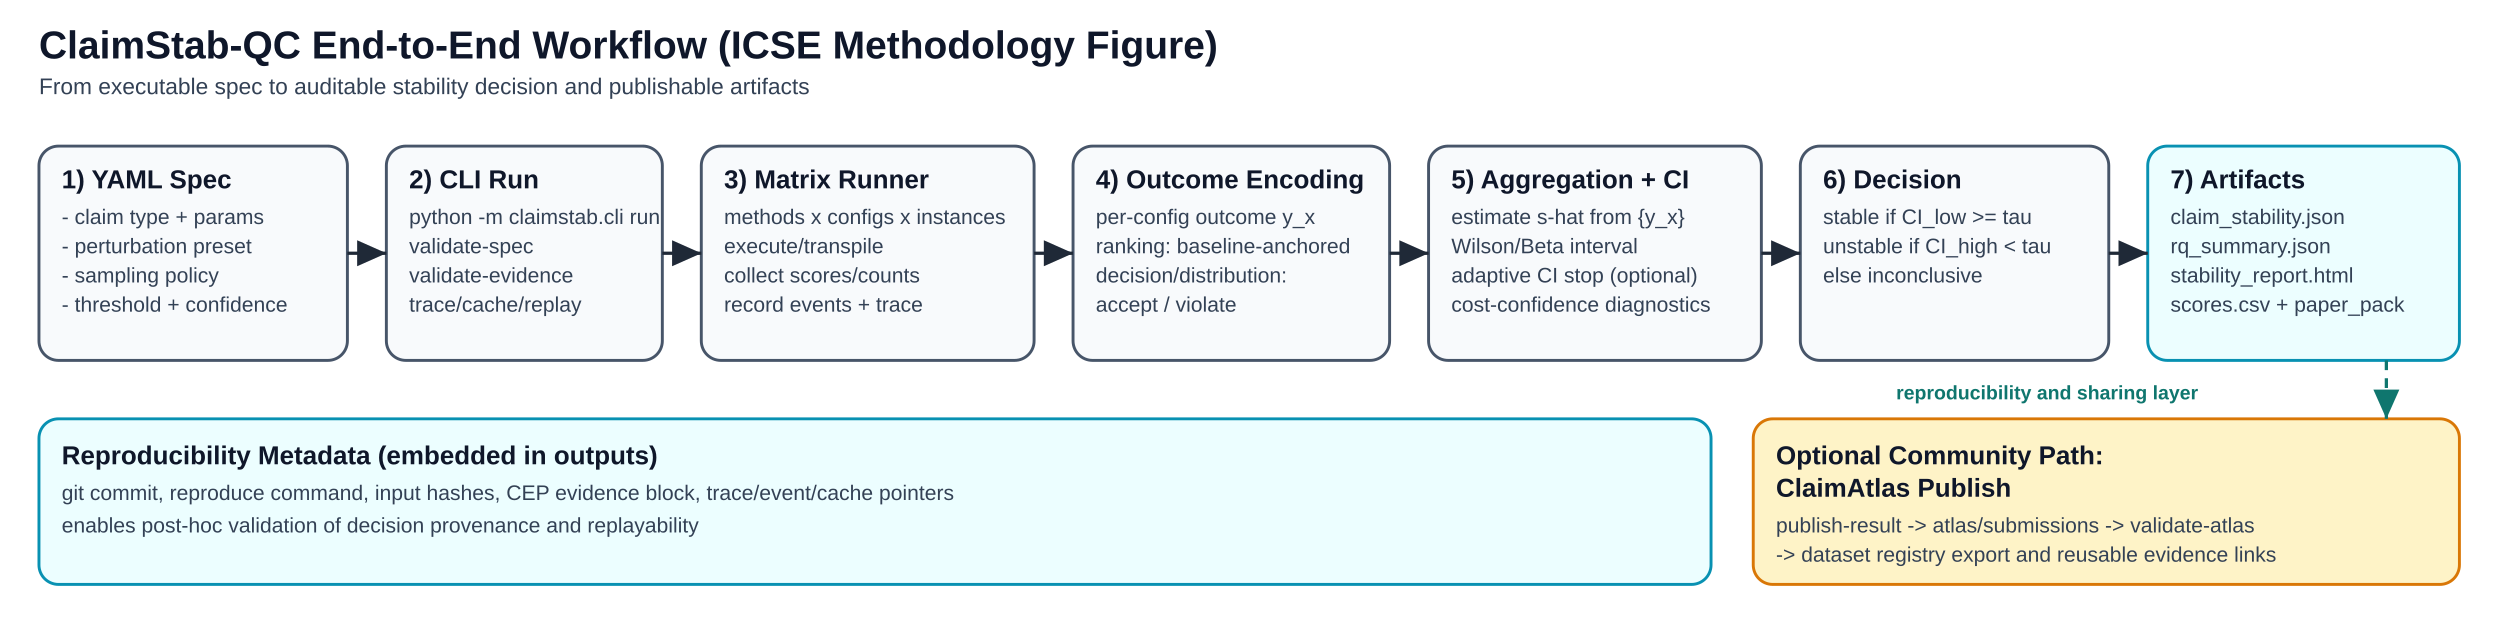
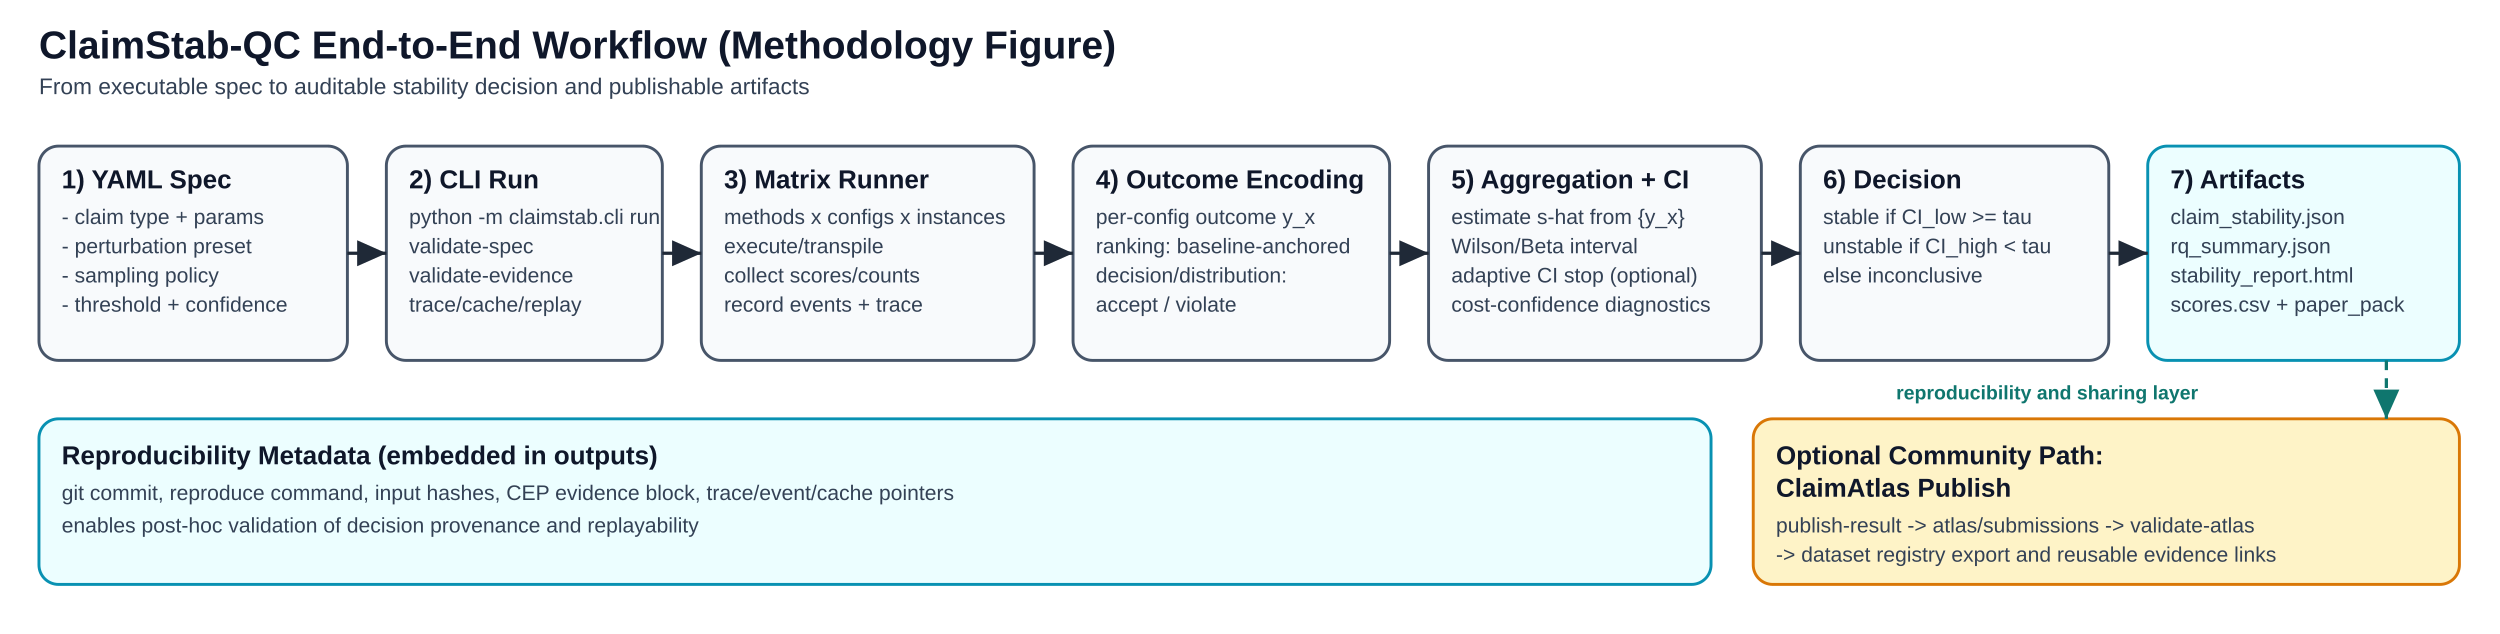
<svg xmlns="http://www.w3.org/2000/svg" width="1540" height="390" viewBox="0 0 1540 390">
  <defs>
    <style>
      .title { font-family: Arial, sans-serif; font-size: 24px; font-weight: 700; fill: #0f172a; }
      .subtitle { font-family: Arial, sans-serif; font-size: 14px; fill: #334155; }
      .box { fill: #f8fafc; stroke: #475569; stroke-width: 1.8; rx: 12; ry: 12; }
      .head { font-family: Arial, sans-serif; font-size: 16px; font-weight: 700; fill: #0f172a; }
      .line { font-family: Arial, sans-serif; font-size: 13px; fill: #334155; }
      .artifact { fill: #ecfeff; stroke: #0891b2; stroke-width: 1.8; rx: 12; ry: 12; }
      .atlas { fill: #fef3c7; stroke: #d97706; stroke-width: 1.8; rx: 12; ry: 12; }
      .arrow { stroke: #1f2937; stroke-width: 2; marker-end: url(#arrow); }
      .darrow { stroke: #0f766e; stroke-width: 2; marker-end: url(#arrow2); stroke-dasharray: 6 5; }
      .hint { font-family: Arial, sans-serif; font-size: 12px; fill: #0f766e; font-weight: 700; }
    </style>
    <marker id="arrow" markerWidth="12" markerHeight="12" refX="9" refY="4" orient="auto">
      <path d="M0,0 L9,4 L0,8 z" fill="#1f2937" />
    </marker>
    <marker id="arrow2" markerWidth="12" markerHeight="12" refX="9" refY="4" orient="auto">
      <path d="M0,0 L9,4 L0,8 z" fill="#0f766e" />
    </marker>
  </defs>
-   <text x="24" y="36" class="title">ClaimStab-QC End-to-End Workflow (ICSE Methodology Figure)</text>
+   <text x="24" y="36" class="title">ClaimStab-QC End-to-End Workflow (Methodology Figure)</text>
  <text x="24" y="58" class="subtitle">From executable spec to auditable stability decision and publishable artifacts</text>
  <rect x="24" y="90" width="190" height="132" class="box" />
  <text x="38" y="116" class="head">1) YAML Spec</text>
  <text x="38" y="138" class="line">- claim type + params</text>
  <text x="38" y="156" class="line">- perturbation preset</text>
  <text x="38" y="174" class="line">- sampling policy</text>
  <text x="38" y="192" class="line">- threshold + confidence</text>
  <rect x="238" y="90" width="170" height="132" class="box" />
  <text x="252" y="116" class="head">2) CLI Run</text>
  <text x="252" y="138" class="line">python -m claimstab.cli run</text>
  <text x="252" y="156" class="line">validate-spec</text>
  <text x="252" y="174" class="line">validate-evidence</text>
  <text x="252" y="192" class="line">trace/cache/replay</text>
  <rect x="432" y="90" width="205" height="132" class="box" />
  <text x="446" y="116" class="head">3) Matrix Runner</text>
  <text x="446" y="138" class="line">methods x configs x instances</text>
  <text x="446" y="156" class="line">execute/transpile</text>
  <text x="446" y="174" class="line">collect scores/counts</text>
  <text x="446" y="192" class="line">record events + trace</text>
  <rect x="661" y="90" width="195" height="132" class="box" />
  <text x="675" y="116" class="head">4) Outcome Encoding</text>
  <text x="675" y="138" class="line">per-config outcome y_x</text>
  <text x="675" y="156" class="line">ranking: baseline-anchored</text>
  <text x="675" y="174" class="line">decision/distribution:</text>
  <text x="675" y="192" class="line">accept / violate</text>
  <rect x="880" y="90" width="205" height="132" class="box" />
  <text x="894" y="116" class="head">5) Aggregation + CI</text>
  <text x="894" y="138" class="line">estimate s-hat from {y_x}</text>
  <text x="894" y="156" class="line">Wilson/Beta interval</text>
  <text x="894" y="174" class="line">adaptive CI stop (optional)</text>
  <text x="894" y="192" class="line">cost-confidence diagnostics</text>
  <rect x="1109" y="90" width="190" height="132" class="box" />
  <text x="1123" y="116" class="head">6) Decision</text>
  <text x="1123" y="138" class="line">stable if CI_low &gt;= tau</text>
  <text x="1123" y="156" class="line">unstable if CI_high &lt; tau</text>
  <text x="1123" y="174" class="line">else inconclusive</text>
  <rect x="1323" y="90" width="192" height="132" class="artifact" />
  <text x="1337" y="116" class="head">7) Artifacts</text>
  <text x="1337" y="138" class="line">claim_stability.json</text>
  <text x="1337" y="156" class="line">rq_summary.json</text>
  <text x="1337" y="174" class="line">stability_report.html</text>
  <text x="1337" y="192" class="line">scores.csv + paper_pack</text>
  <line x1="214" y1="156" x2="238" y2="156" class="arrow" />
  <line x1="408" y1="156" x2="432" y2="156" class="arrow" />
  <line x1="637" y1="156" x2="661" y2="156" class="arrow" />
  <line x1="856" y1="156" x2="880" y2="156" class="arrow" />
  <line x1="1085" y1="156" x2="1109" y2="156" class="arrow" />
  <line x1="1299" y1="156" x2="1323" y2="156" class="arrow" />
  <rect x="1080" y="258" width="435" height="102" class="atlas" />
  <text x="1094" y="286" class="head">Optional Community Path:</text>
  <text x="1094" y="306" class="head">ClaimAtlas Publish</text>
  <text x="1094" y="328" class="line">publish-result -&gt; atlas/submissions -&gt; validate-atlas</text>
  <text x="1094" y="346" class="line">-&gt; dataset registry export and reusable evidence links</text>
  <line x1="1470" y1="222" x2="1470" y2="258" class="darrow" />
  <text x="1168" y="246" class="hint">reproducibility and sharing layer</text>
  <rect x="24" y="258" width="1030" height="102" class="artifact" />
  <text x="38" y="286" class="head">Reproducibility Metadata (embedded in outputs)</text>
  <text x="38" y="308" class="line">git commit, reproduce command, input hashes, CEP evidence block, trace/event/cache pointers</text>
  <text x="38" y="328" class="line">enables post-hoc validation of decision provenance and replayability</text>
</svg>
